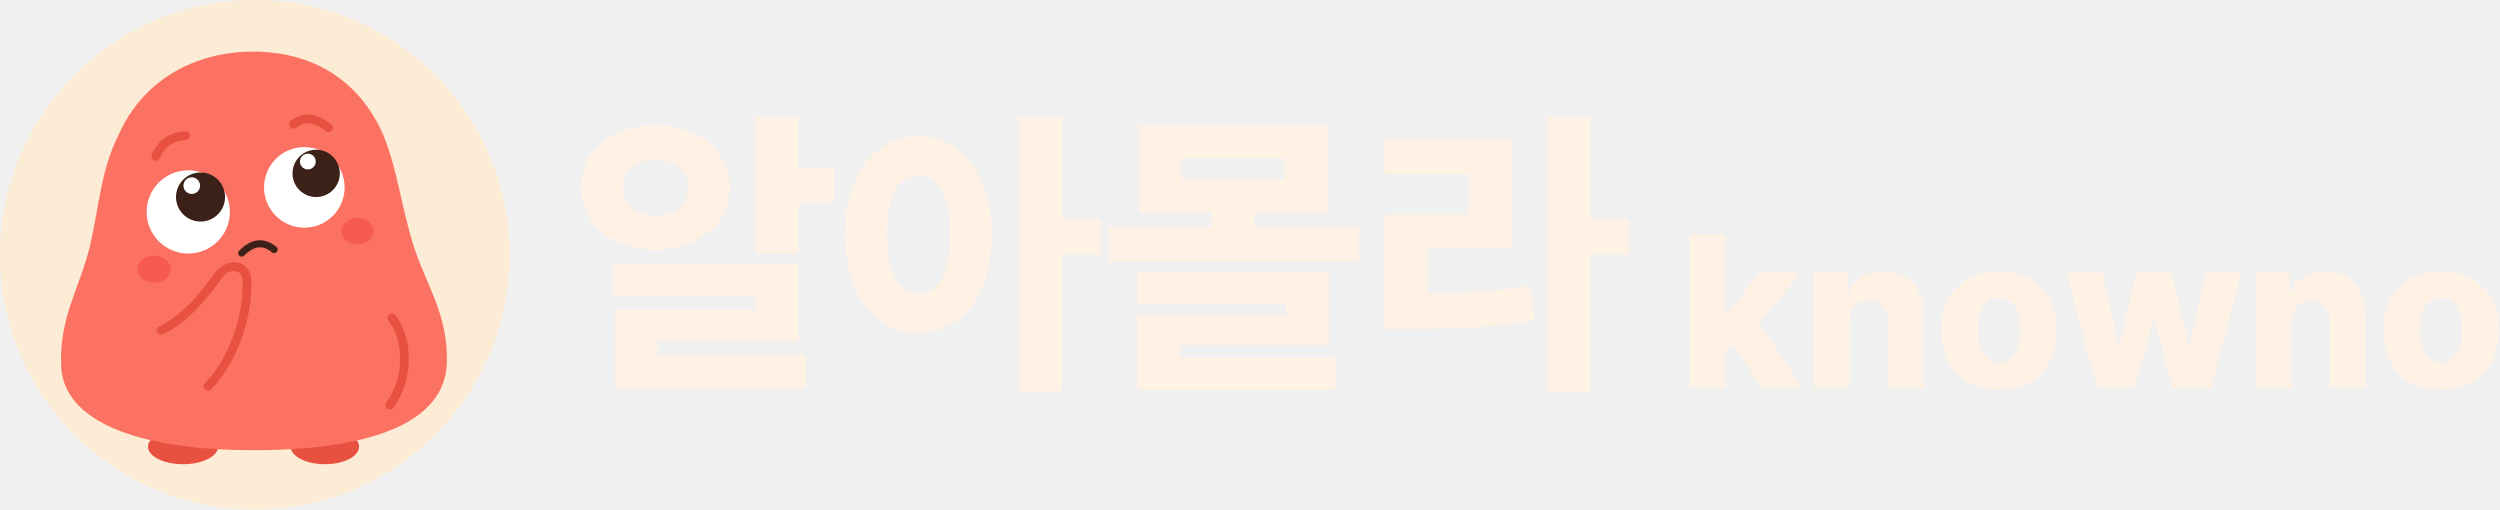
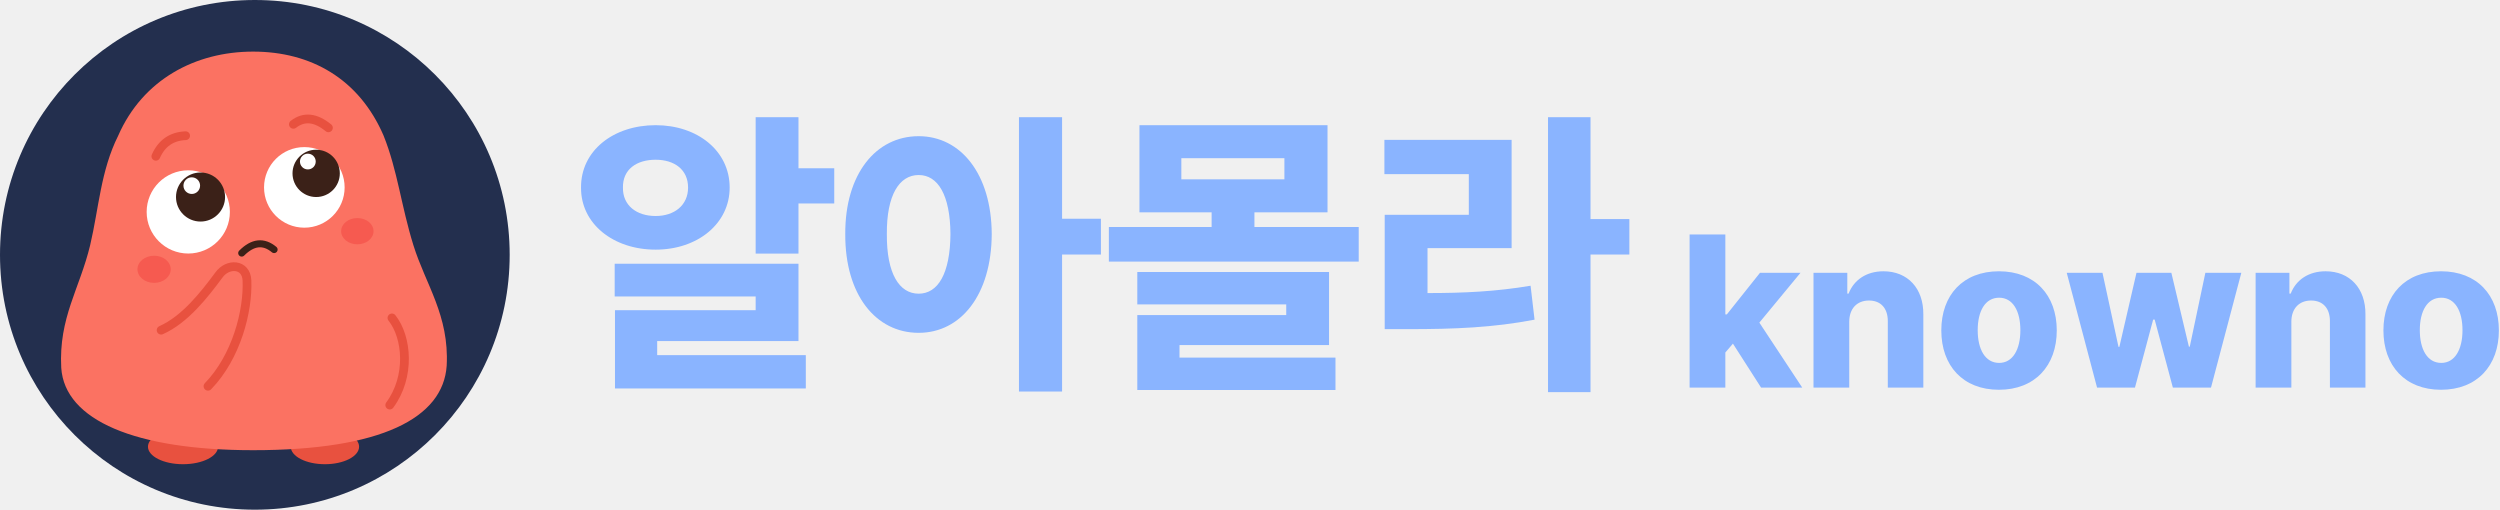
<svg xmlns="http://www.w3.org/2000/svg" viewBox="0 0 981 200" width="981" height="200">
  <g transform="translate(0 0) scale(0.1953125)">
-     <circle cx="512" cy="512" r="512" fill="#FCEBD5" />
+     <circle cx="512" cy="512" r="512" fill="#232F4E" />
    <g transform="translate(61.44 61.44) scale(0.88)">
      <g fill="#E8513F">
        <ellipse cx="348" cy="950" rx="80" ry="40" />
        <ellipse cx="672" cy="950" rx="78" ry="40" />
      </g>
      <path fill="#FB7262" d="M508 48C640 48 750 110 806 240C838 320 846 400 874 490C902 580 956 650 950 765C942 885 800 958 508 958C240 958 78 890 70 770C64 655 112 590 136 490C156 405 160 320 200 240C256 112 376 48 508 48Z" />
      <g fill="#F65A50">
        <ellipse cx="282" cy="545" rx="38" ry="31" />
        <ellipse cx="746" cy="458" rx="37" ry="30" />
      </g>
      <g class="eye">
        <circle cx="360" cy="414" r="95" fill="#FFFFFF" />
        <g class="pupil">
          <circle cx="388" cy="380" r="56" fill="#3B2118" />
          <circle cx="368" cy="354" r="19" fill="#FFFFFF" />
        </g>
      </g>
      <g class="eye">
        <circle cx="625" cy="358" r="92" fill="#FFFFFF" />
        <g class="pupil">
          <circle cx="652" cy="326" r="54" fill="#3B2118" />
          <circle cx="633" cy="299" r="18" fill="#FFFFFF" />
        </g>
      </g>
      <g fill="none" stroke="#E8513F" stroke-width="20" stroke-linecap="round" stroke-linejoin="round">
        <path d="M286 287Q306 242 354 240" />
        <path d="M600 214Q636 186 680 222" />
        <path d="M298 684C352 660 396 604 430 558C450 530 492 532 494 570C497 640 470 745 405 812" />
        <path d="M825 656C860 700 868 790 820 855" />
      </g>
      <path fill="none" stroke="#3B2118" stroke-width="16" stroke-linecap="round" d="M482 508Q520 470 556 500" />
    </g>
  </g>
-   <path fill="#FFF1E3" transform="translate(224.88 142.36) scale(0.12)" d="M737-803L597-803L597-357L737-357L737-521L854-521L854-636L737-636ZM737-324L136-324L136-217L597-217L597-172L137-172L137 84L761 84L761-25L275-25L275-71L737-71ZM270-777C131-777 25-693 26-573C25-455 131-370 270-370C407-370 512-455 512-573C512-693 407-777 270-777ZM270-664C331-664 376-632 376-573C376-515 331-480 270-480C207-480 162-515 163-573C162-632 207-664 270-664ZM1130-741C990-741 889-617 890-421C889-222 990-98 1130-98C1268-98 1368-222 1369-421C1368-617 1268-741 1130-741ZM1130-614C1193-614 1233-549 1234-421C1233-291 1193-226 1130-226C1067-226 1025-291 1026-421C1025-549 1067-614 1130-614ZM1599-803L1458-803L1458 94L1599 94L1599-354L1726-354L1726-471L1599-471ZM2569-444L2228-444L2228-492L2467-492L2467-777L1852-777L1852-492L2088-492L2088-444L1752-444L1752-331L2569-331ZM1989-669L2326-669L2326-600L1989-600ZM2472-297L1845-297L1845-191L2332-191L2332-156L1845-156L1845 89L2493 89L2493-17L1983-17L1983-58L2472-58ZM3327-803L3188-803L3188 96L3327 96L3327-354L3454-354L3454-470L3327-470ZM3069-729L2653-729L2653-617L2929-617L2929-484L2654-484L2654-110L2730-110C2883-110 3008-115 3144-141L3131-252C3018-233 2914-228 2794-228L2794-375L3069-375Z" />
-   <path fill="#FFF1E3" transform="translate(658.495 152.095) scale(0.085)" d="M53 0L218 0L218-162L253-203L383 0L573 0L375-300L565-530L378-530L225-338L218-338L218-707L53-707ZM790-304C790-365 826-402 881-402C936-402 968-366 968-307L968 0L1132 0L1132-338C1133-458 1060-537 948-537C870-537 812-498 787-434L781-434L781-530L625-530L625 0L790 0ZM1481 10C1647 10 1748-101 1748-264C1748-427 1647-537 1481-537C1315-537 1215-427 1215-264C1215-101 1315 10 1481 10ZM1482-114C1418-114 1383-176 1383-265C1383-354 1418-415 1482-415C1545-415 1580-354 1580-265C1580-176 1545-114 1482-114ZM1934 0L2109 0L2193-314L2200-314L2284 0L2460 0L2600-530L2434-530L2362-189L2358-189L2277-530L2116-530L2037-188L2033-188L1959-530L1794-530ZM2831-304C2831-365 2867-402 2922-402C2977-402 3009-366 3009-307L3009 0L3173 0L3173-338C3174-458 3101-537 2989-537C2911-537 2853-498 2828-434L2822-434L2822-530L2666-530L2666 0L2831 0ZM3522 10C3688 10 3789-101 3789-264C3789-427 3688-537 3522-537C3356-537 3256-427 3256-264C3256-101 3356 10 3522 10ZM3523-114C3459-114 3424-176 3424-265C3424-354 3459-415 3523-415C3586-415 3621-354 3621-265C3621-176 3586-114 3523-114Z" />
+   <path fill="#8AB4FF" transform="translate(224.88 142.36) scale(0.12)" d="M737-803L597-803L597-357L737-357L737-521L854-521L854-636L737-636ZM737-324L136-324L136-217L597-217L597-172L137-172L137 84L761 84L761-25L275-25L275-71L737-71ZM270-777C131-777 25-693 26-573C25-455 131-370 270-370C407-370 512-455 512-573C512-693 407-777 270-777ZM270-664C331-664 376-632 376-573C376-515 331-480 270-480C207-480 162-515 163-573C162-632 207-664 270-664ZM1130-741C990-741 889-617 890-421C889-222 990-98 1130-98C1268-98 1368-222 1369-421C1368-617 1268-741 1130-741ZM1130-614C1193-614 1233-549 1234-421C1233-291 1193-226 1130-226C1067-226 1025-291 1026-421C1025-549 1067-614 1130-614ZM1599-803L1458-803L1458 94L1599 94L1599-354L1726-354L1726-471L1599-471ZM2569-444L2228-444L2228-492L2467-492L2467-777L1852-777L1852-492L2088-492L2088-444L1752-444L1752-331L2569-331ZM1989-669L2326-669L2326-600L1989-600ZM2472-297L1845-297L1845-191L2332-191L2332-156L1845-156L1845 89L2493 89L2493-17L1983-17L1983-58L2472-58ZM3327-803L3188-803L3188 96L3327 96L3327-354L3454-354L3454-470L3327-470ZM3069-729L2653-729L2653-617L2929-617L2929-484L2654-484L2654-110L2730-110C2883-110 3008-115 3144-141L3131-252C3018-233 2914-228 2794-228L2794-375L3069-375Z" />
+   <path fill="#8AB4FF" transform="translate(658.495 152.095) scale(0.085)" d="M53 0L218 0L218-162L253-203L383 0L573 0L375-300L565-530L378-530L225-338L218-338L218-707L53-707ZM790-304C790-365 826-402 881-402C936-402 968-366 968-307L968 0L1132 0L1132-338C1133-458 1060-537 948-537C870-537 812-498 787-434L781-434L781-530L625-530L625 0L790 0ZM1481 10C1647 10 1748-101 1748-264C1748-427 1647-537 1481-537C1315-537 1215-427 1215-264C1215-101 1315 10 1481 10ZM1482-114C1418-114 1383-176 1383-265C1383-354 1418-415 1482-415C1545-415 1580-354 1580-265C1580-176 1545-114 1482-114ZM1934 0L2109 0L2193-314L2200-314L2284 0L2460 0L2600-530L2434-530L2362-189L2358-189L2277-530L2116-530L2037-188L2033-188L1959-530L1794-530ZM2831-304C2831-365 2867-402 2922-402C2977-402 3009-366 3009-307L3009 0L3173 0L3173-338C3174-458 3101-537 2989-537C2911-537 2853-498 2828-434L2822-434L2822-530L2666-530L2666 0L2831 0ZM3522 10C3688 10 3789-101 3789-264C3789-427 3688-537 3522-537C3356-537 3256-427 3256-264C3256-101 3356 10 3522 10ZM3523-114C3459-114 3424-176 3424-265C3424-354 3459-415 3523-415C3586-415 3621-354 3621-265C3621-176 3586-114 3523-114Z" />
</svg>
